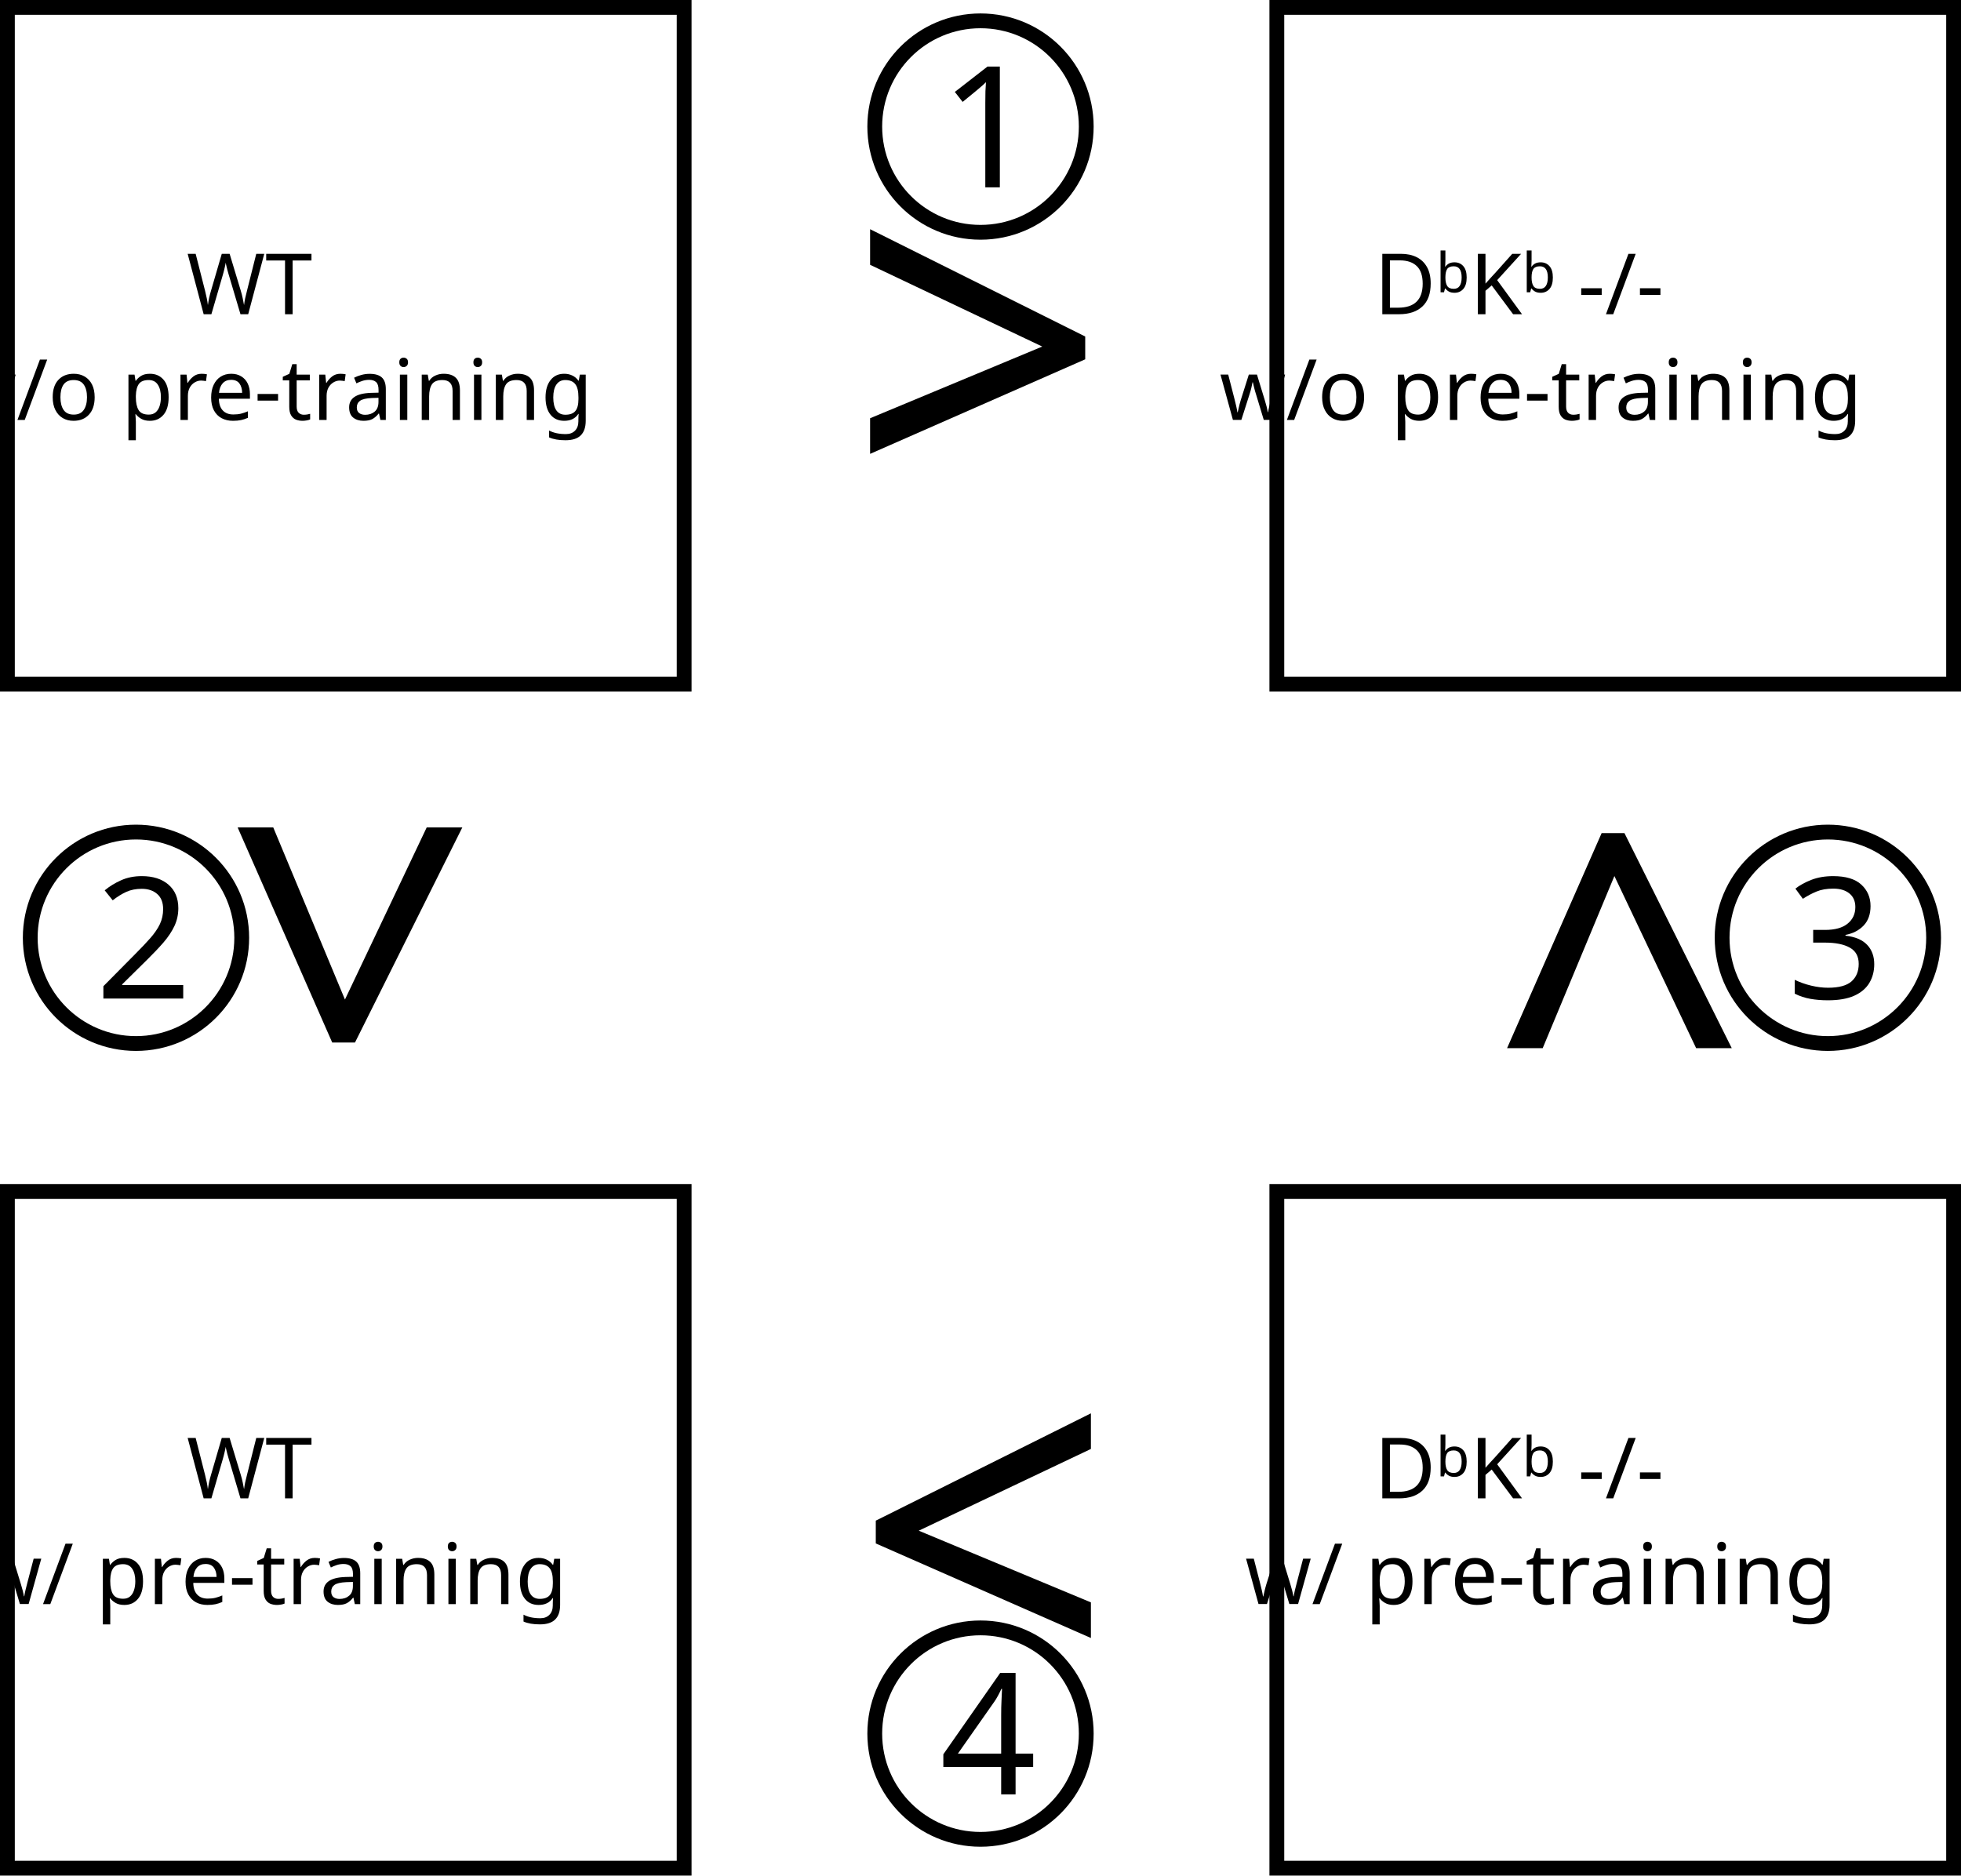
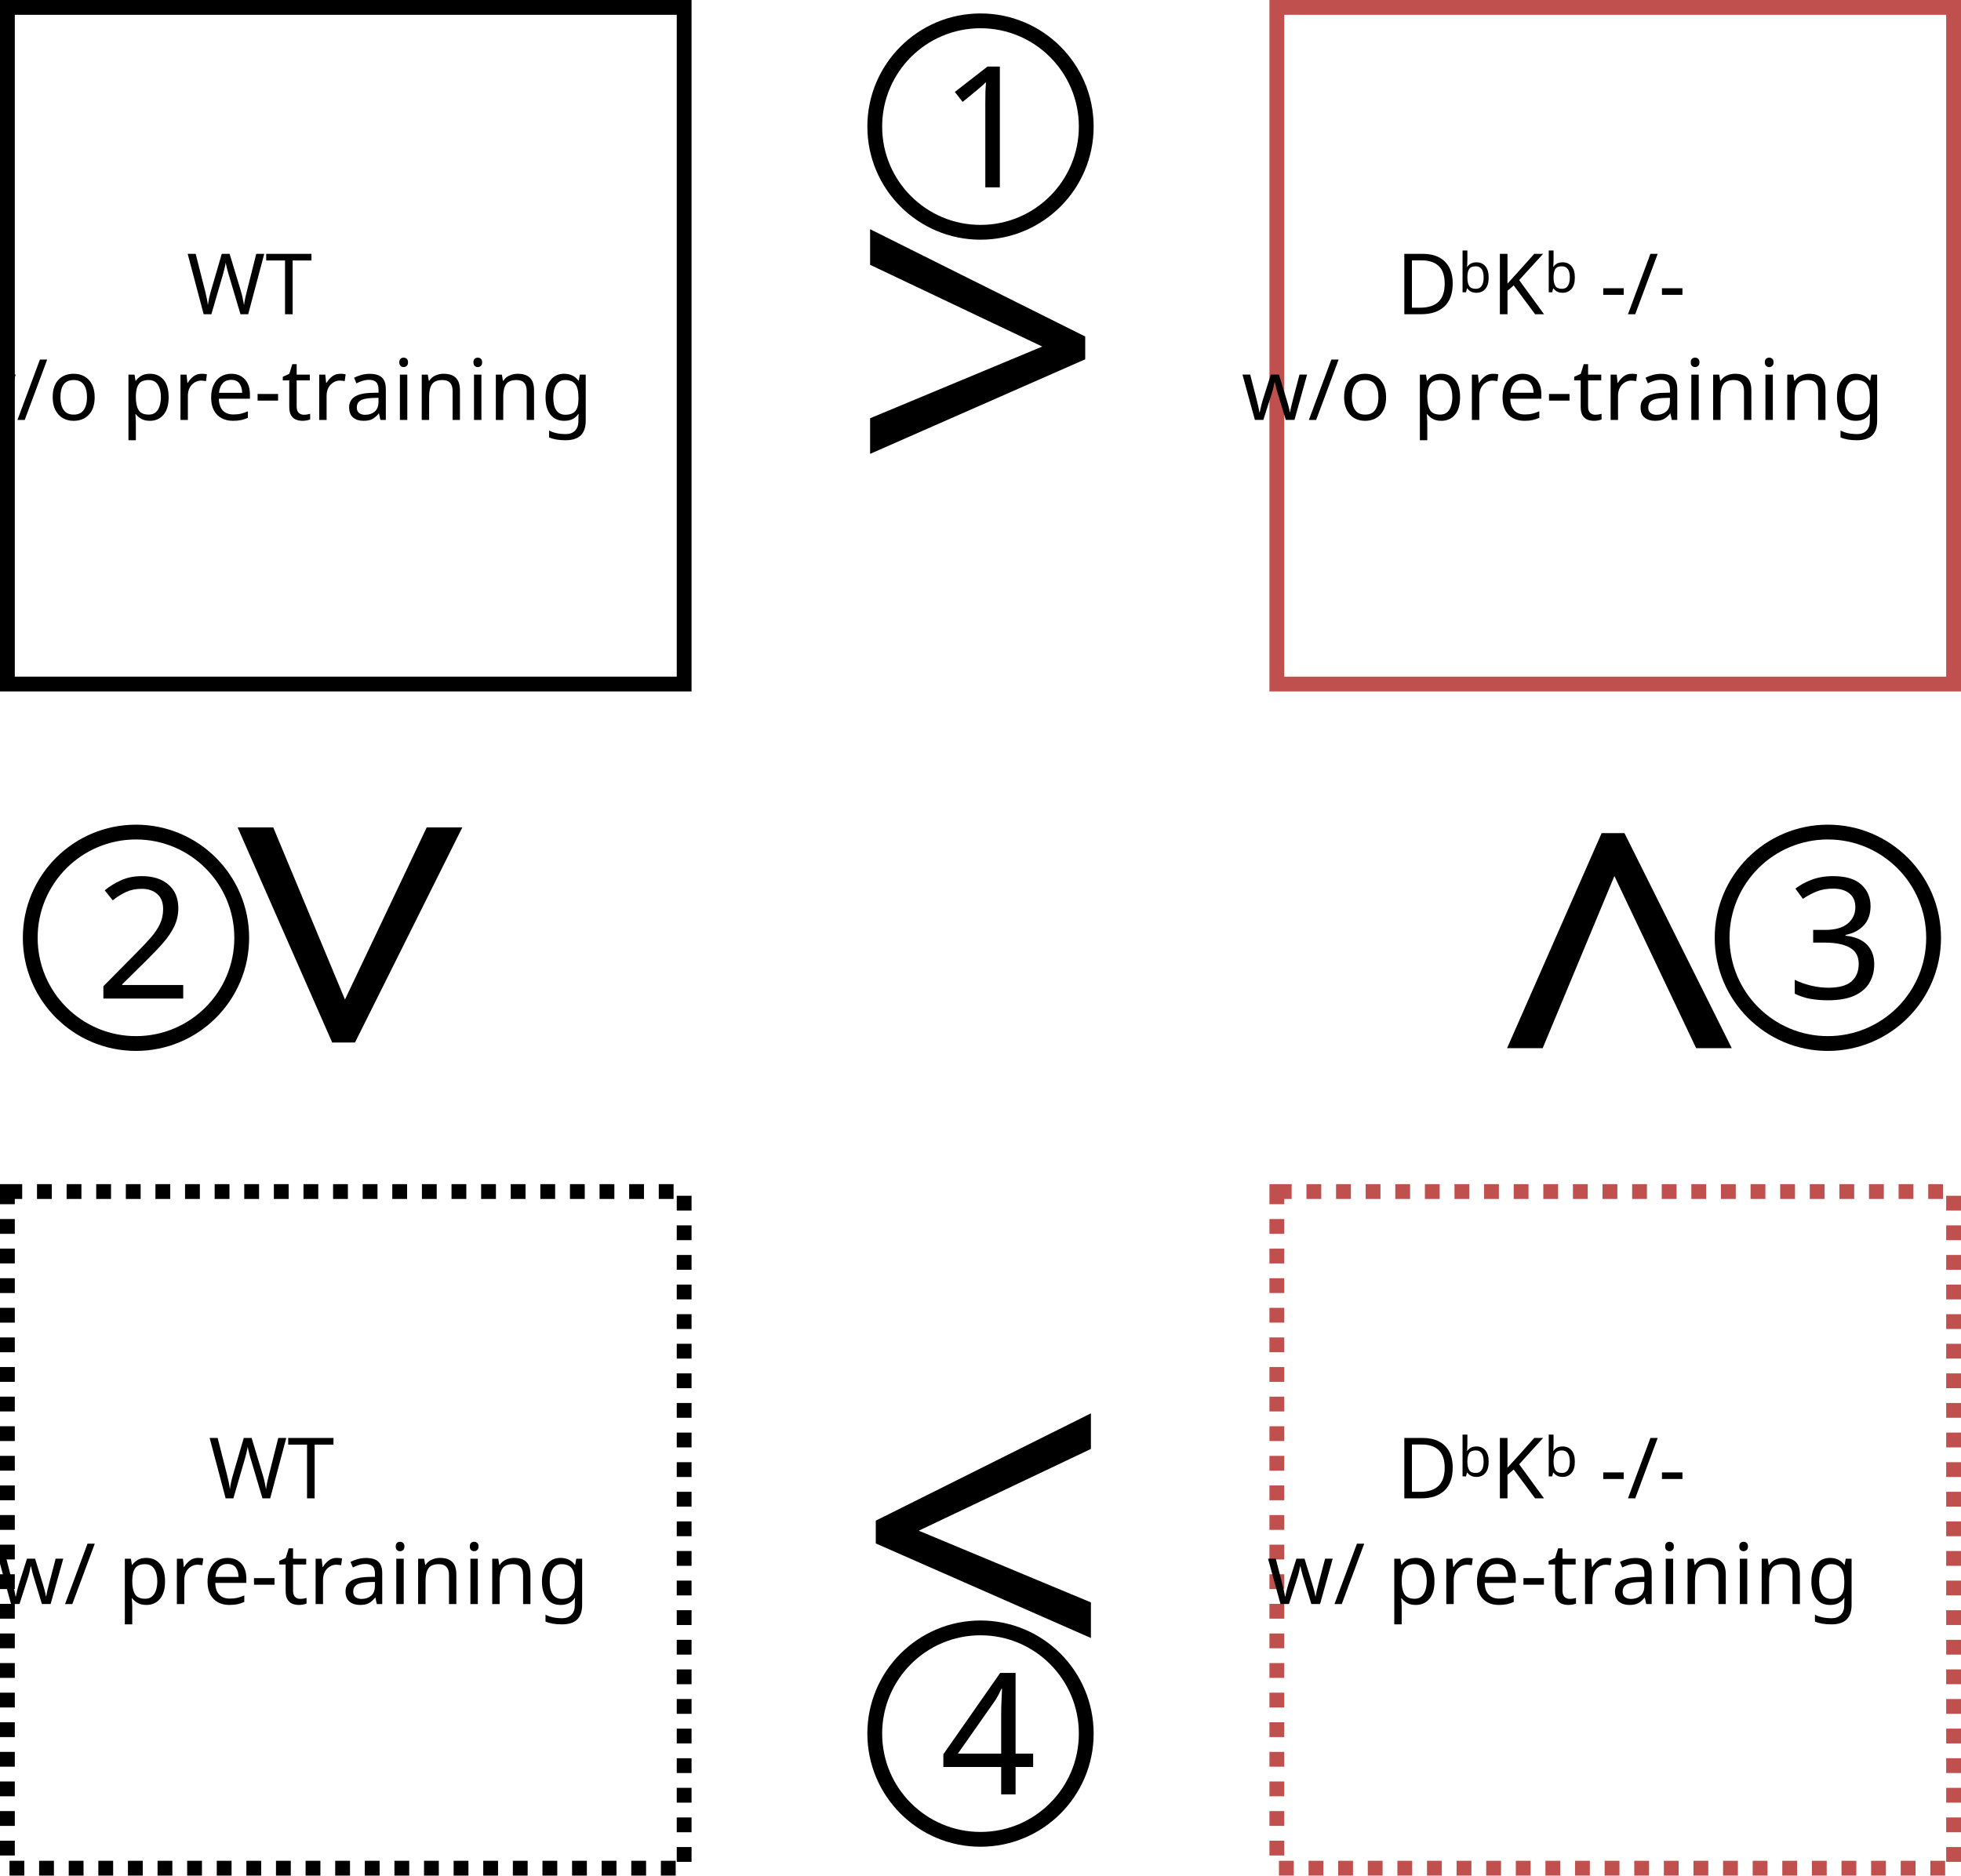
<svg xmlns="http://www.w3.org/2000/svg" width="463.626" height="443.5" id="svg2" version="1.1">
  <defs id="defs4" />
  <g id="layer1" transform="translate(-47.47929,-78.05847)">
    <g id="g2999" transform="translate(0,-2.553711)">
      <rect y="82.362" x="49.229" height="160" width="160" id="rect2991" style="fill:none;stroke:#000000;stroke-width:3.5;stroke-miterlimit:4;stroke-dasharray:none;stroke-dashoffset:0" />
      <text id="text2993" y="154.916" x="129.874" style="font-size:20px;font-style:normal;font-weight:normal;text-align:center;line-height:125%;letter-spacing:0px;word-spacing:0px;text-anchor:middle;fill:#000000;fill-opacity:1;stroke:none;font-family:Sans" xml:space="preserve">
        <tspan y="154.916" x="129.874" id="tspan2995">WT</tspan>
        <tspan id="tspan2997" y="179.916" x="129.874">w/o pre-training</tspan>
      </text>
    </g>
-     <g transform="translate(300.1262,277.4463)" id="g2999-1">
-       <rect y="82.362" x="49.229" height="160" width="160" id="rect2991-7" style="fill:none;stroke:#000000;stroke-width:3.5;stroke-miterlimit:4;stroke-dasharray:none;stroke-dashoffset:0" />
-       <text id="text2993-4" y="154.916" x="129.874" style="font-size:20px;font-style:normal;font-weight:normal;text-align:center;line-height:125%;letter-spacing:0px;word-spacing:0px;text-anchor:middle;fill:#000000;fill-opacity:1;stroke:none;font-family:Sans" xml:space="preserve">
-         <tspan y="154.916" x="129.874" id="tspan2995-0">D<tspan style="font-size:65%;baseline-shift:super" id="tspan3028">b</tspan>K<tspan style="font-size:65%;baseline-shift:super" id="tspan3030">b</tspan> -/-</tspan>
-         <tspan id="tspan2997-9" y="179.916" x="129.874">w/ pre-training</tspan>
-       </text>
-     </g>
-     <g transform="translate(300.1261,-2.553711)" id="g2999-4">
-       <rect y="82.362" x="49.229" height="160" width="160" id="rect2991-8" style="fill:none;stroke:#000000;stroke-width:3.5;stroke-miterlimit:4;stroke-dasharray:none;stroke-dashoffset:0" />
-       <text id="text2993-8" y="154.916" x="129.874" style="font-size:20px;font-style:normal;font-weight:normal;text-align:center;line-height:125%;letter-spacing:0px;word-spacing:0px;text-anchor:middle;fill:#000000;fill-opacity:1;stroke:none;font-family:Sans" xml:space="preserve">
-         <tspan y="154.916" x="129.874" id="tspan2995-2">D<tspan style="font-size:65.001%;baseline-shift:super" id="tspan3069">b</tspan>K<tspan style="font-size:65.001%;baseline-shift:super" id="tspan3071">b</tspan> -/-</tspan>
-         <tspan id="tspan2997-4" y="179.916" x="129.874">w/o pre-training</tspan>
-       </text>
-     </g>
-     <g transform="translate(0,277.4463)" id="g2999-5">
-       <rect y="82.362" x="49.229" height="160" width="160" id="rect2991-5" style="fill:none;stroke:#000000;stroke-width:3.5;stroke-miterlimit:4;stroke-dasharray:none;stroke-dashoffset:0" />
-       <text id="text2993-1" y="154.916" x="129.874" style="font-size:20px;font-style:normal;font-weight:normal;text-align:center;line-height:125%;letter-spacing:0px;word-spacing:0px;text-anchor:middle;fill:#000000;fill-opacity:1;stroke:none;font-family:Sans" xml:space="preserve">
-         <tspan y="154.916" x="129.874" id="tspan2995-7">WT</tspan>
-         <tspan id="tspan2997-1" y="179.916" x="129.874">w/ pre-training</tspan>
-       </text>
-     </g>
+     <rect style="fill:none;stroke:#c0504d;stroke-width:3.5;stroke-miterlimit:4;stroke-dasharray:3.5, 3.5;stroke-dashoffset:0;stroke-opacity:1" id="rect2991-7" width="160" height="160" x="349.355" y="359.808" />
+     <text xml:space="preserve" style="font-size:20px;font-style:normal;font-weight:normal;text-align:center;line-height:125%;letter-spacing:0px;word-spacing:0px;text-anchor:middle;fill:#000000;fill-opacity:1;stroke:none;font-family:Sans" x="430" y="432.362" id="text2993-4">
+       <tspan id="tspan2995-0" x="430" y="432.362">D<tspan id="tspan3028" style="font-size:65.001%;baseline-shift:super">b</tspan>K<tspan id="tspan3030" style="font-size:65.001%;baseline-shift:super">b</tspan> -/-</tspan>
+       <tspan x="430" y="457.362" id="tspan2997-9">w/ pre-training</tspan>
+     </text>
+     <rect style="fill:none;stroke:#c0504d;stroke-width:3.5;stroke-miterlimit:4;stroke-dasharray:none;stroke-dashoffset:0;stroke-opacity:1" id="rect2991-8" width="160" height="160" x="349.355" y="79.808" />
+     <text xml:space="preserve" style="font-size:20px;font-style:normal;font-weight:normal;text-align:center;line-height:125%;letter-spacing:0px;word-spacing:0px;text-anchor:middle;fill:#000000;fill-opacity:1;stroke:none;font-family:Sans" x="430" y="152.362" id="text2993-8">
+       <tspan id="tspan2995-2" x="430" y="152.362">D<tspan id="tspan3069" style="font-size:65.001%;baseline-shift:super">b</tspan>K<tspan id="tspan3071" style="font-size:65.001%;baseline-shift:super">b</tspan> -/-</tspan>
+       <tspan x="430" y="177.362" id="tspan2997-4">w/o pre-training</tspan>
+     </text>
+     <rect style="fill:none;stroke:#000000;stroke-width:3.5;stroke-miterlimit:4;stroke-dasharray:3.5,3.5;stroke-dashoffset:0" id="rect2991-5" width="160" height="160" x="49.229" y="359.808" />
+     <text xml:space="preserve" style="font-size:20px;font-style:normal;font-weight:normal;text-align:center;line-height:125%;letter-spacing:0px;word-spacing:0px;text-anchor:middle;fill:#000000;fill-opacity:1;stroke:none;font-family:Sans" x="129.874" y="432.362" id="text2993-1">
+       <tspan id="tspan2995-7" x="129.874" y="432.362">WT</tspan>
+       <tspan x="129.874" y="457.362" id="tspan2997-1">w/ pre-training</tspan>
+     </text>
    <text xml:space="preserve" style="font-size:30px;font-style:normal;font-weight:normal;line-height:125%;letter-spacing:0px;word-spacing:0px;fill:#000000;fill-opacity:1;stroke:none;font-family:Sans" x="247.784" y="197.909" id="text3065">
      <tspan id="tspan3067" x="247.784" y="197.909" style="font-size:108px">&gt;</tspan>
    </text>
    <text xml:space="preserve" style="font-size:30px;font-style:normal;font-weight:normal;line-height:125%;letter-spacing:0px;word-spacing:0px;fill:#000000;fill-opacity:1;stroke:none;font-family:Sans" x="-310.801" y="477.909" id="text3065-1" transform="scale(-1,1)">
      <tspan id="tspan3067-5" x="-310.801" y="477.909" style="font-size:108px">&gt;</tspan>
    </text>
    <text xml:space="preserve" style="font-size:30px;font-style:normal;font-weight:normal;line-height:125%;letter-spacing:0px;word-spacing:0px;fill:#000000;fill-opacity:1;stroke:none;font-family:Sans" x="268.3" y="-91.129" id="text3065-2" transform="matrix(0,1,-1,0,0,0)">
      <tspan id="tspan3067-7" x="268.3" y="-91.129" style="font-size:108px">&gt;</tspan>
    </text>
    <text xml:space="preserve" style="font-size:30px;font-style:normal;font-weight:normal;line-height:125%;letter-spacing:0px;word-spacing:0px;fill:#000000;fill-opacity:1;stroke:none;font-family:Sans" x="-331.317" y="-391.255" id="text3065-2-6" transform="matrix(0,-1,-1,0,0,0)">
      <tspan id="tspan3067-7-1" x="-331.317" y="-391.255" style="font-size:108px">&gt;</tspan>
    </text>
    <g id="g3142" transform="translate(504.2924,-99.375)">
      <path transform="translate(47.47929,78.05847)" d="m -247.479,129.304 c 0,13.807 -11.193,25 -25,25 -13.807,0 -25,-11.193 -25,-25 0,-13.807 11.193,-25 25,-25 13.807,0 25,11.193 25,25 z" id="path3136" style="fill:none;stroke:#000000;stroke-width:3.5;stroke-miterlimit:4;stroke-dasharray:none;stroke-dashoffset:0" />
      <text id="text3138" y="221.737" x="-234.629" style="font-size:20px;font-style:normal;font-weight:normal;line-height:125%;letter-spacing:0px;word-spacing:0px;fill:#000000;fill-opacity:1;stroke:none;font-family:Sans" xml:space="preserve">
        <tspan style="font-size:40px" y="221.737" x="-234.629" id="tspan3140">1</tspan>
      </text>
    </g>
    <g transform="translate(504.2924,280.625)" id="g3142-4">
      <path transform="translate(47.47929,78.05847)" d="m -247.479,129.304 c 0,13.807 -11.193,25 -25,25 -13.807,0 -25,-11.193 -25,-25 0,-13.807 11.193,-25 25,-25 13.807,0 25,11.193 25,25 z" id="path3136-2" style="fill:none;stroke:#000000;stroke-width:3.5;stroke-miterlimit:4;stroke-dasharray:none;stroke-dashoffset:0" />
      <text id="text3138-3" y="221.737" x="-234.629" style="font-size:20px;font-style:normal;font-weight:normal;line-height:125%;letter-spacing:0px;word-spacing:0px;fill:#000000;fill-opacity:1;stroke:none;font-family:Sans" xml:space="preserve">
        <tspan style="font-size:40px" y="221.737" x="-234.629" id="tspan3140-2">4</tspan>
      </text>
    </g>
    <path style="fill:none;stroke:#000000;stroke-width:3.5;stroke-miterlimit:4;stroke-dasharray:none;stroke-dashoffset:0" id="path3136-1" d="m -247.479,129.304 c 0,13.807 -11.193,25 -25,25 -13.807,0 -25,-11.193 -25,-25 0,-13.807 11.193,-25 25,-25 13.807,0 25,11.193 25,25 z" transform="translate(352.1082,170.5048)" />
    <text xml:space="preserve" style="font-size:20px;font-style:normal;font-weight:normal;line-height:125%;letter-spacing:0px;word-spacing:0px;fill:#000000;fill-opacity:1;stroke:none;font-family:Sans" x="70" y="314.183" id="text3138-6">
      <tspan id="tspan3140-8" x="70" y="314.183" style="font-size:40px">2</tspan>
    </text>
    <g transform="translate(704.6289,92.44629)" id="g3142-5">
      <path transform="translate(47.47929,78.05847)" d="m -247.479,129.304 c 0,13.807 -11.193,25 -25,25 -13.807,0 -25,-11.193 -25,-25 0,-13.807 11.193,-25 25,-25 13.807,0 25,11.193 25,25 z" id="path3136-7" style="fill:none;stroke:#000000;stroke-width:3.5;stroke-miterlimit:4;stroke-dasharray:none;stroke-dashoffset:0" />
      <text id="text3138-61" y="221.737" x="-234.629" style="font-size:20px;font-style:normal;font-weight:normal;line-height:125%;letter-spacing:0px;word-spacing:0px;fill:#000000;fill-opacity:1;stroke:none;font-family:Sans" xml:space="preserve">
        <tspan style="font-size:40px" y="221.737" x="-234.629" id="tspan3140-89">3</tspan>
      </text>
    </g>
  </g>
</svg>
